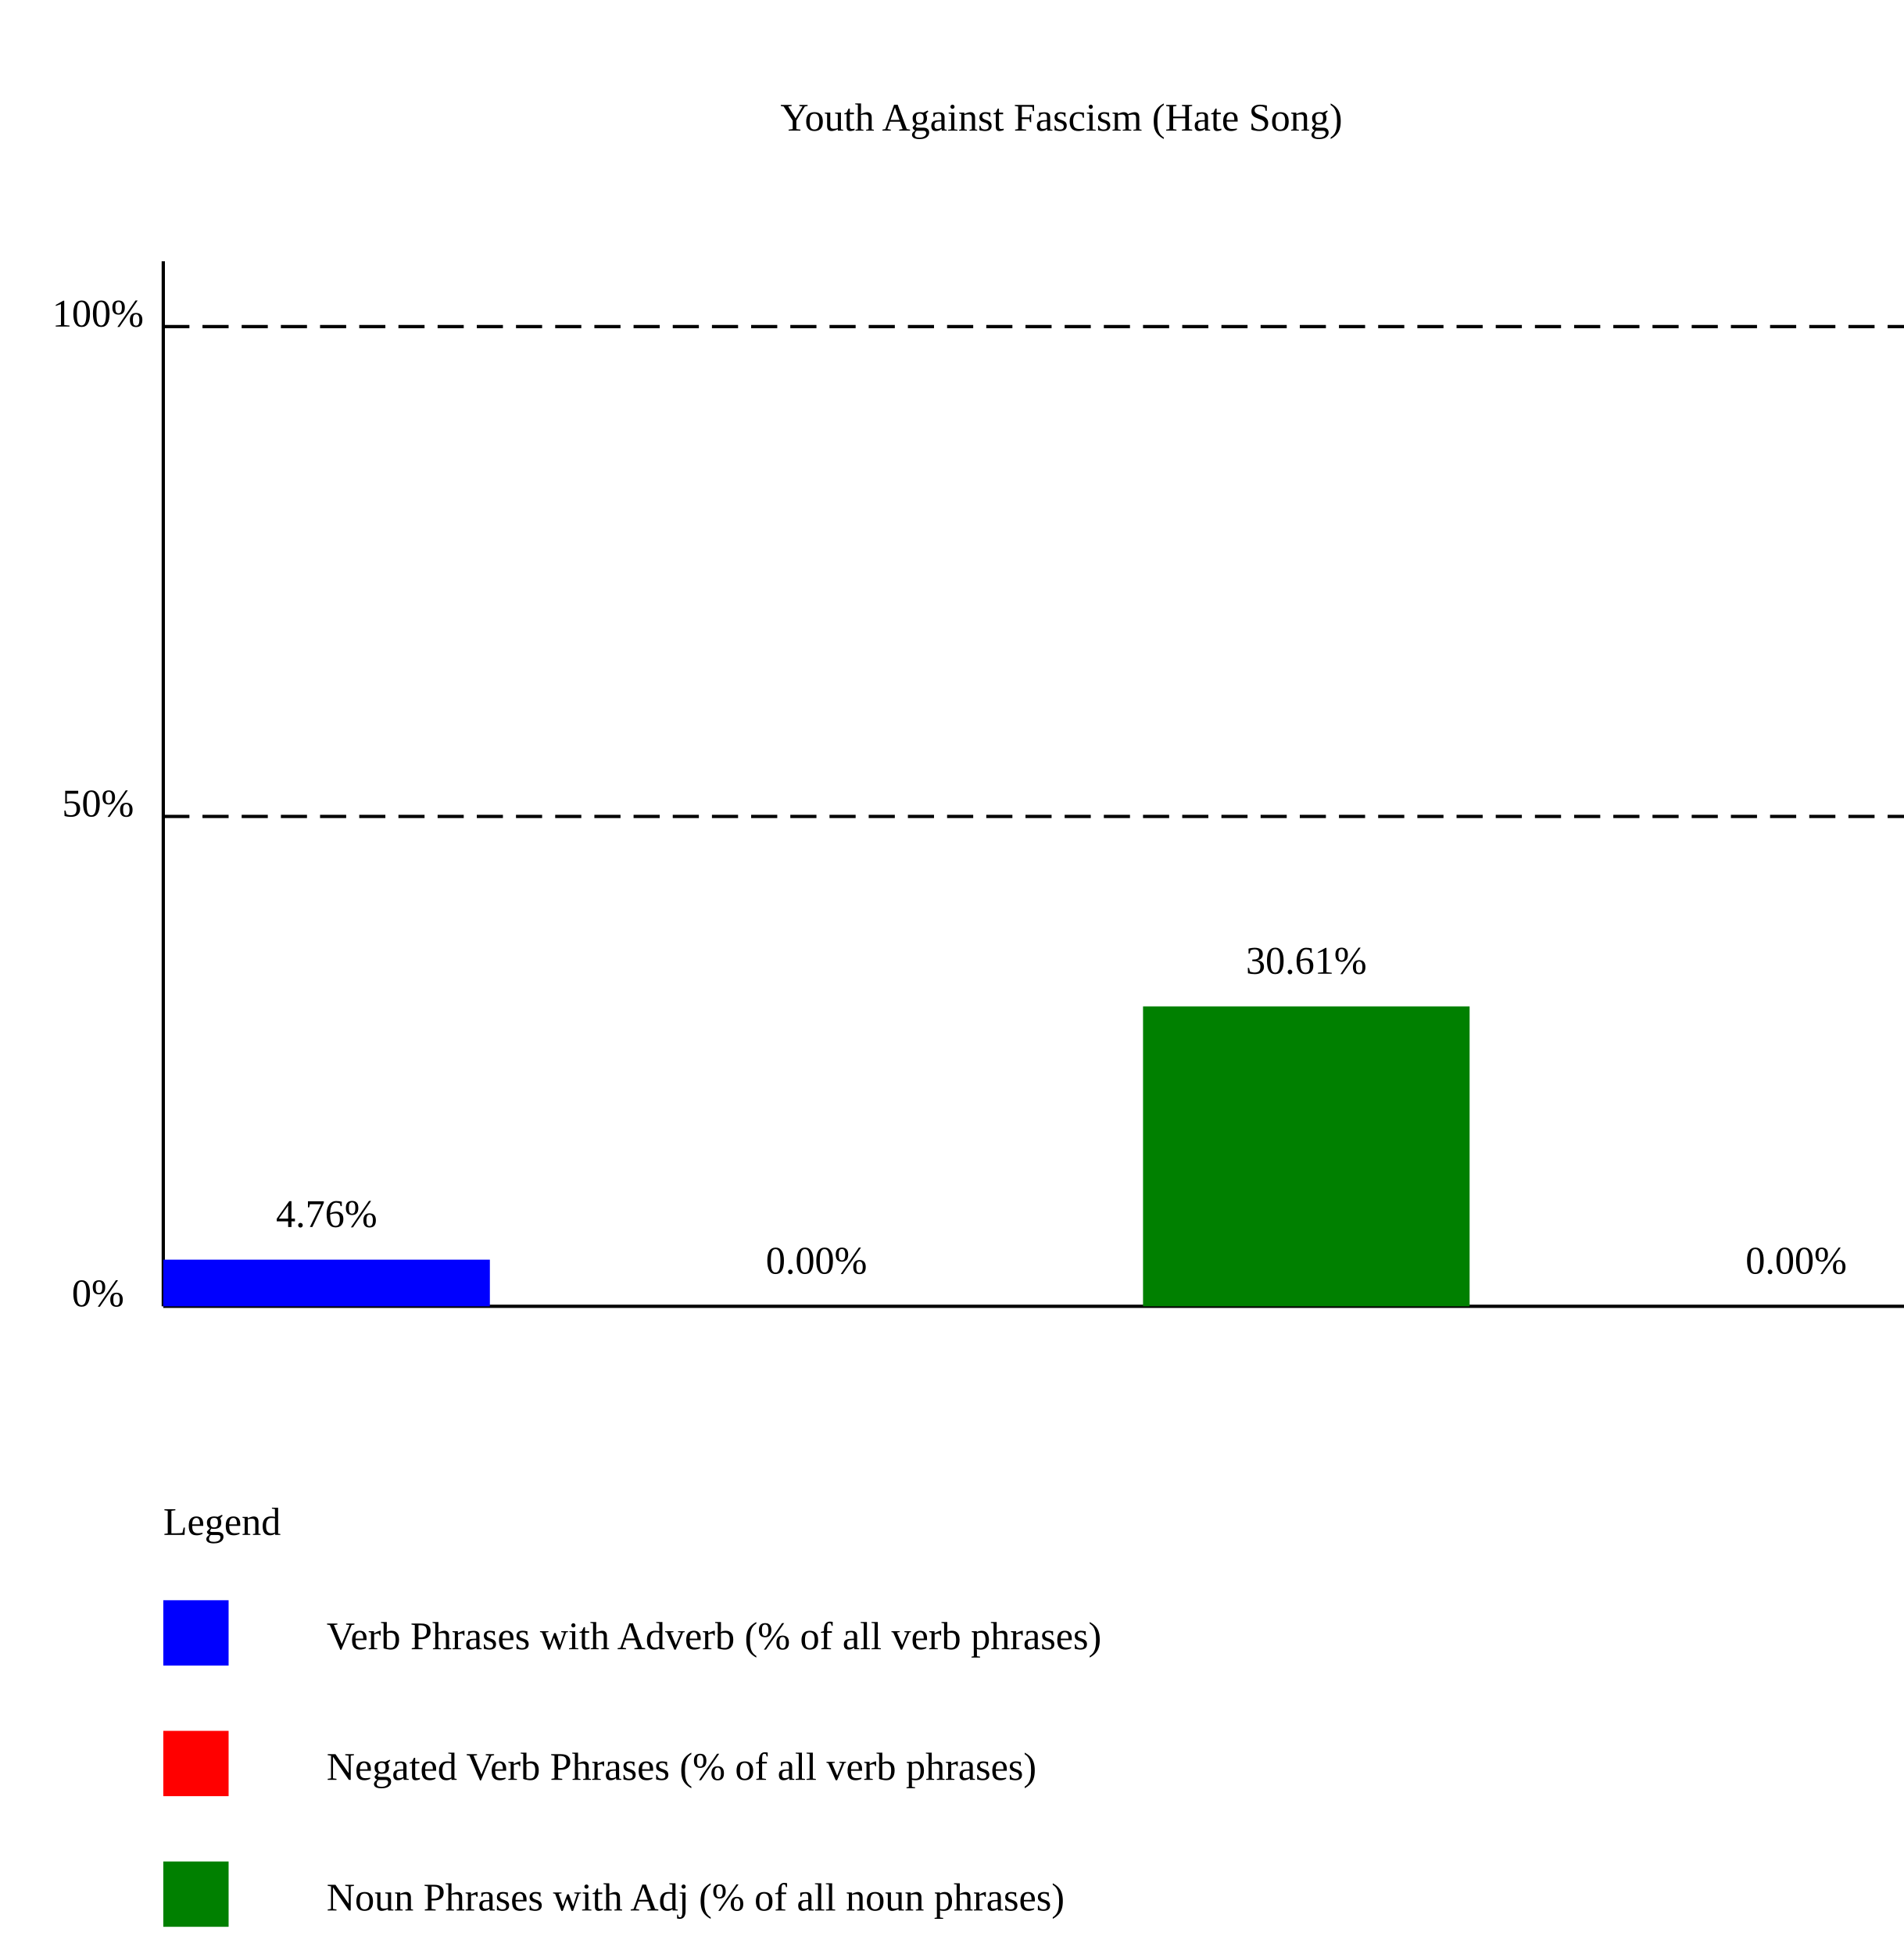
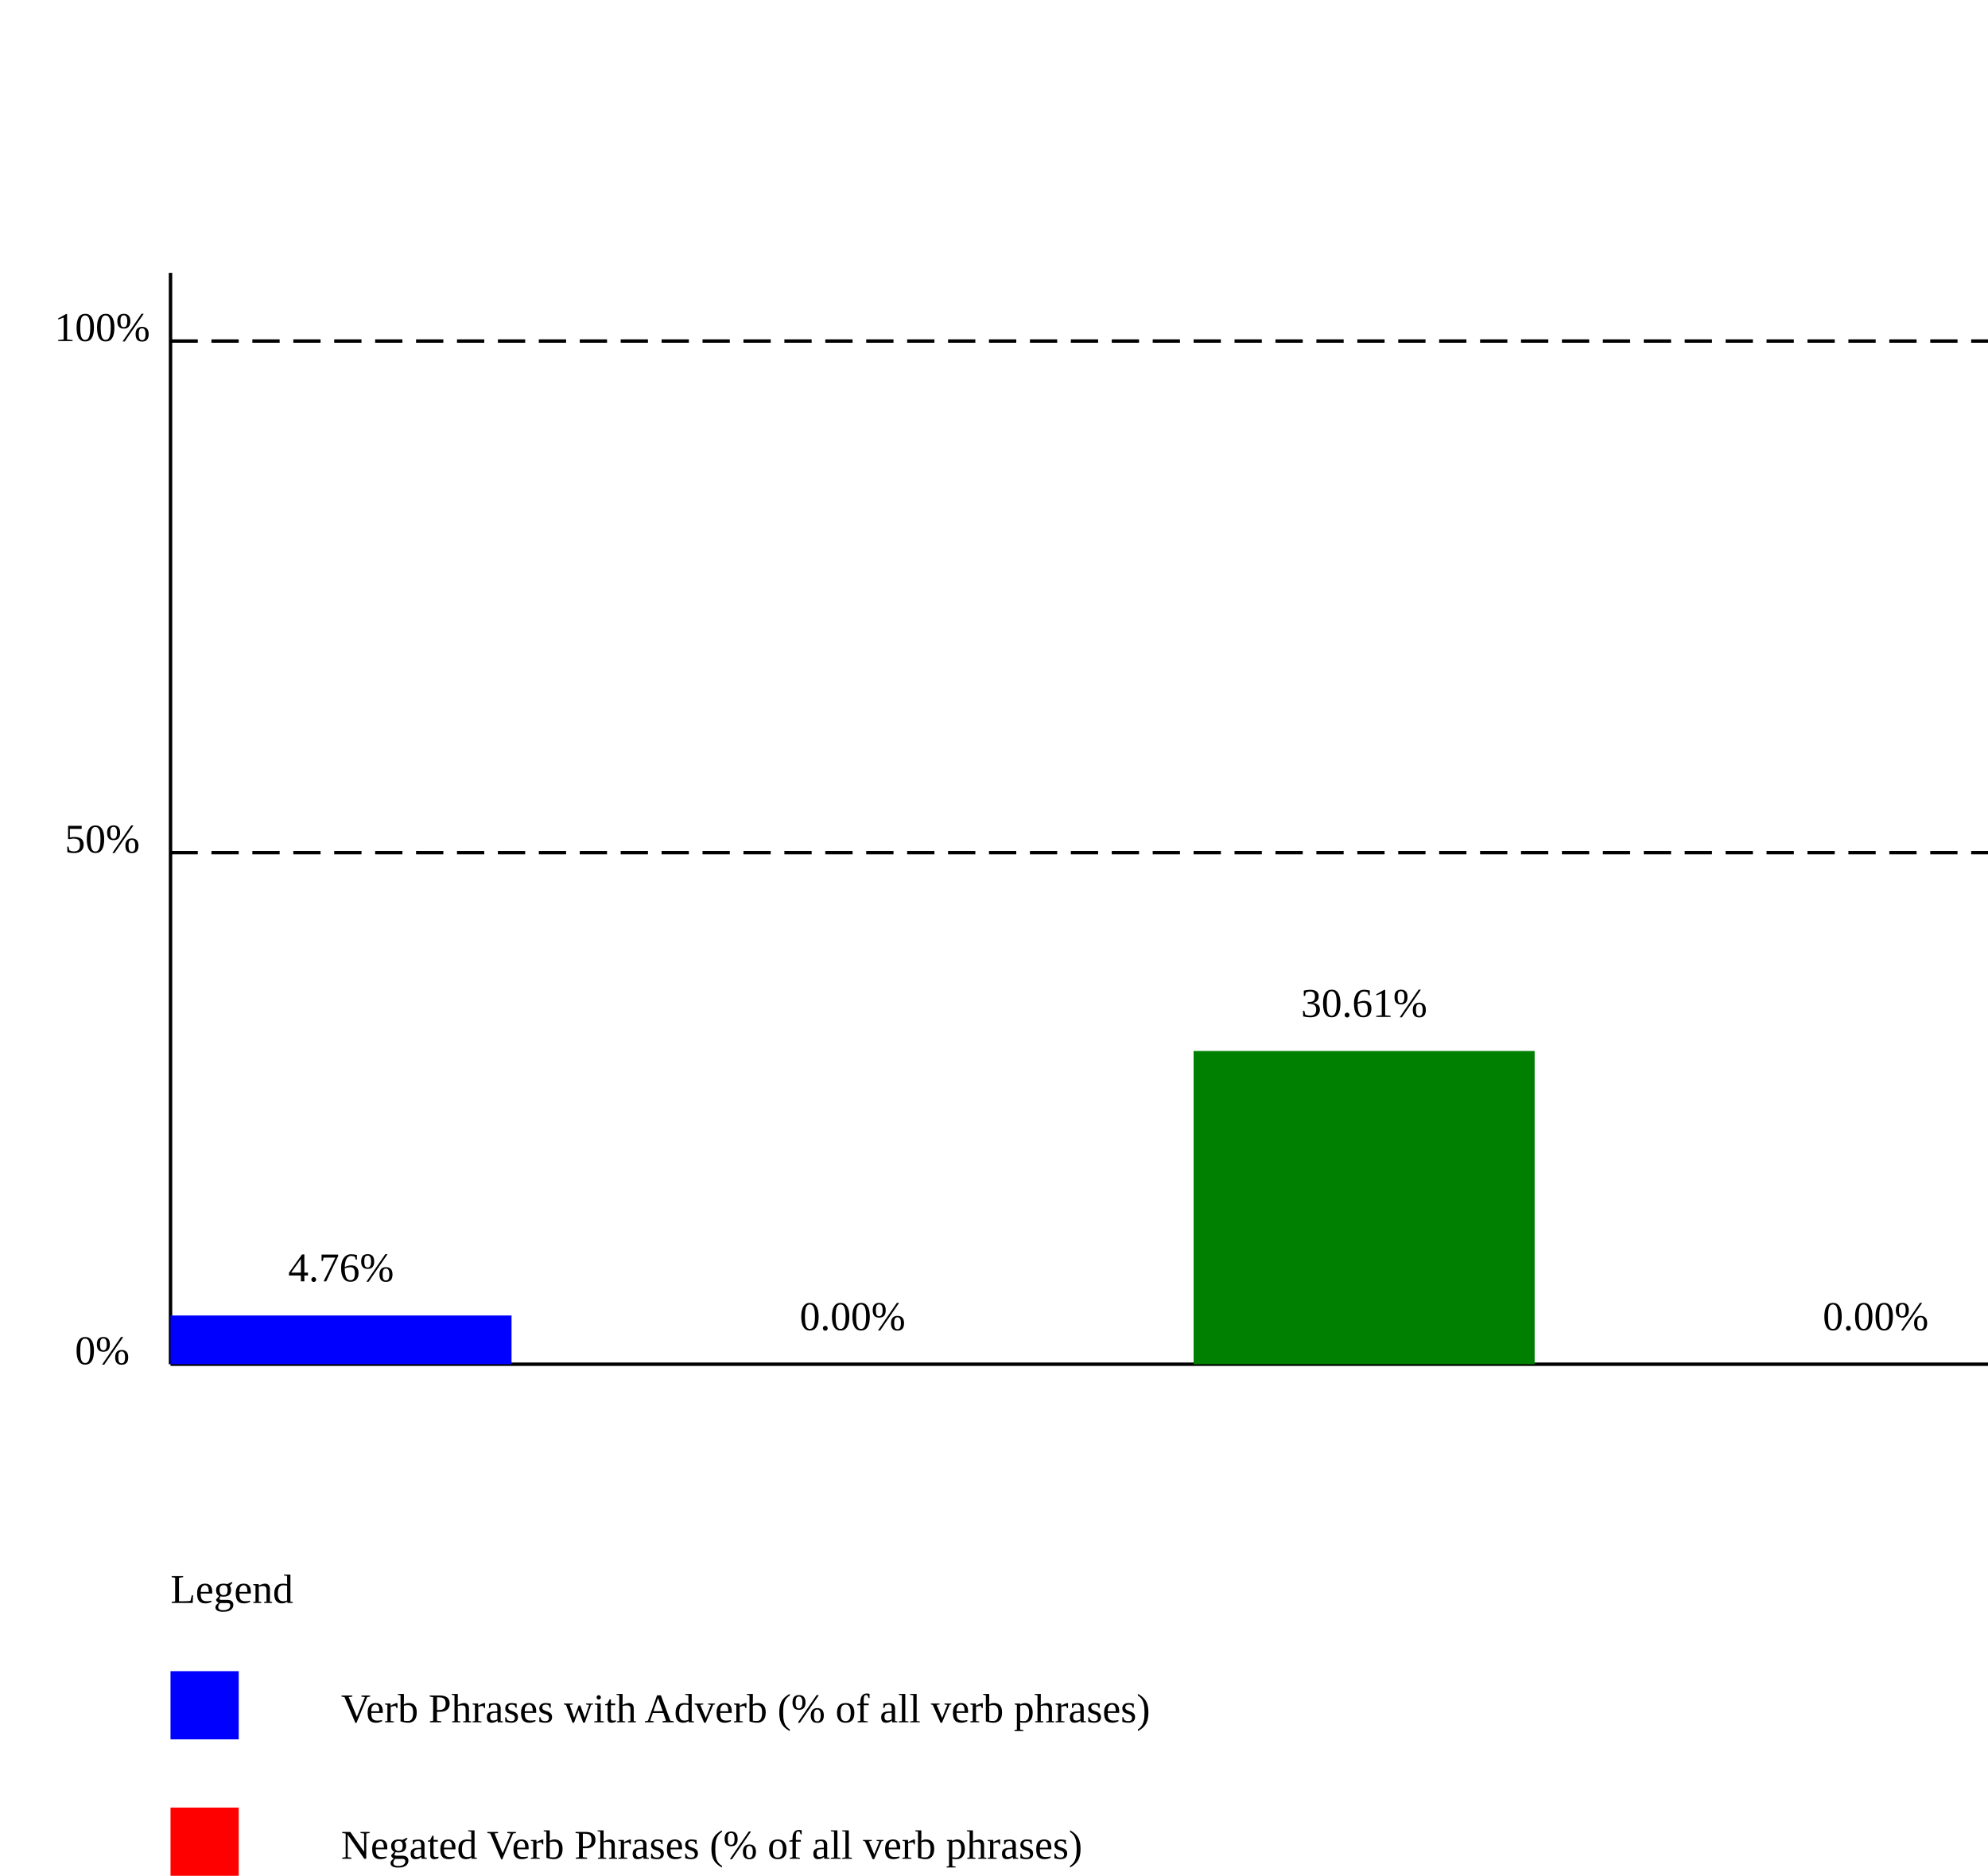
<svg xmlns="http://www.w3.org/2000/svg" width="100%" height="100%">
-   <text x="325" y="40" text-anchor="middle">Youth Against Fascism (Hate Song)</text>
  <line x1="50" y1="400" x2="600" y2="400" style="stroke:rgb(0,0,0);stroke-width:1" />
  <line x1="50" y1="400" x2="50" y2="80" style="stroke:rgb(0,0,0);stroke-width:1" />
  <text x="30" y="400" text-anchor="middle">0%</text>
  <text x="30" y="250" text-anchor="middle">50%</text>
  <text x="30" y="100" text-anchor="middle">100%</text>
  <line x1="50" y1="250" x2="600" y2="250" style="stroke:rgb(0,0,0);stroke-width:1" stroke-dasharray="8 4" />
  <line x1="50" y1="100" x2="600" y2="100" style="stroke:rgb(0,0,0);stroke-width:1" stroke-dasharray="8 4" />
  <rect x="50" y="385.714" width="100" height="14.286" style="fill:blue" />
  <rect x="200" y="400" width="100" height="0" style="fill:red" />
  <rect x="350" y="308.163" width="100" height="91.837" style="fill:green" />
  <rect x="500" y="400" width="100" height="0" style="fill:black" />
  <text x="100" y="375.714" text-anchor="middle">4.76%</text>
  <text x="250" y="390" text-anchor="middle">0.00%</text>
  <text x="400" y="298.163" text-anchor="middle">30.61%</text>
  <text x="550" y="390" text-anchor="middle">0.00%</text>
  <text x="50" y="470" text-anchor="left">Legend</text>
  <rect x="50" y="490" width="20" height="20" style="fill:blue" />
  <text x="100" y="505" text-anchor="left">Verb Phrases with Adverb (% of all verb phrases)</text>
  <rect x="50" y="530" width="20" height="20" style="fill:red" />
  <text x="100" y="545" text-anchor="left">Negated Verb Phrases (% of all verb phrases)</text>
  <rect x="50" y="570" width="20" height="20" style="fill:green" />
  <text x="100" y="585" text-anchor="left">Noun Phrases with Adj (% of all noun phrases)</text>
  <rect x="50" y="610" width="20" height="20" style="fill:black" />
  <text x="100" y="625" text-anchor="left">Negated Noun Phrases (% of all noun phrases)</text>
</svg>
